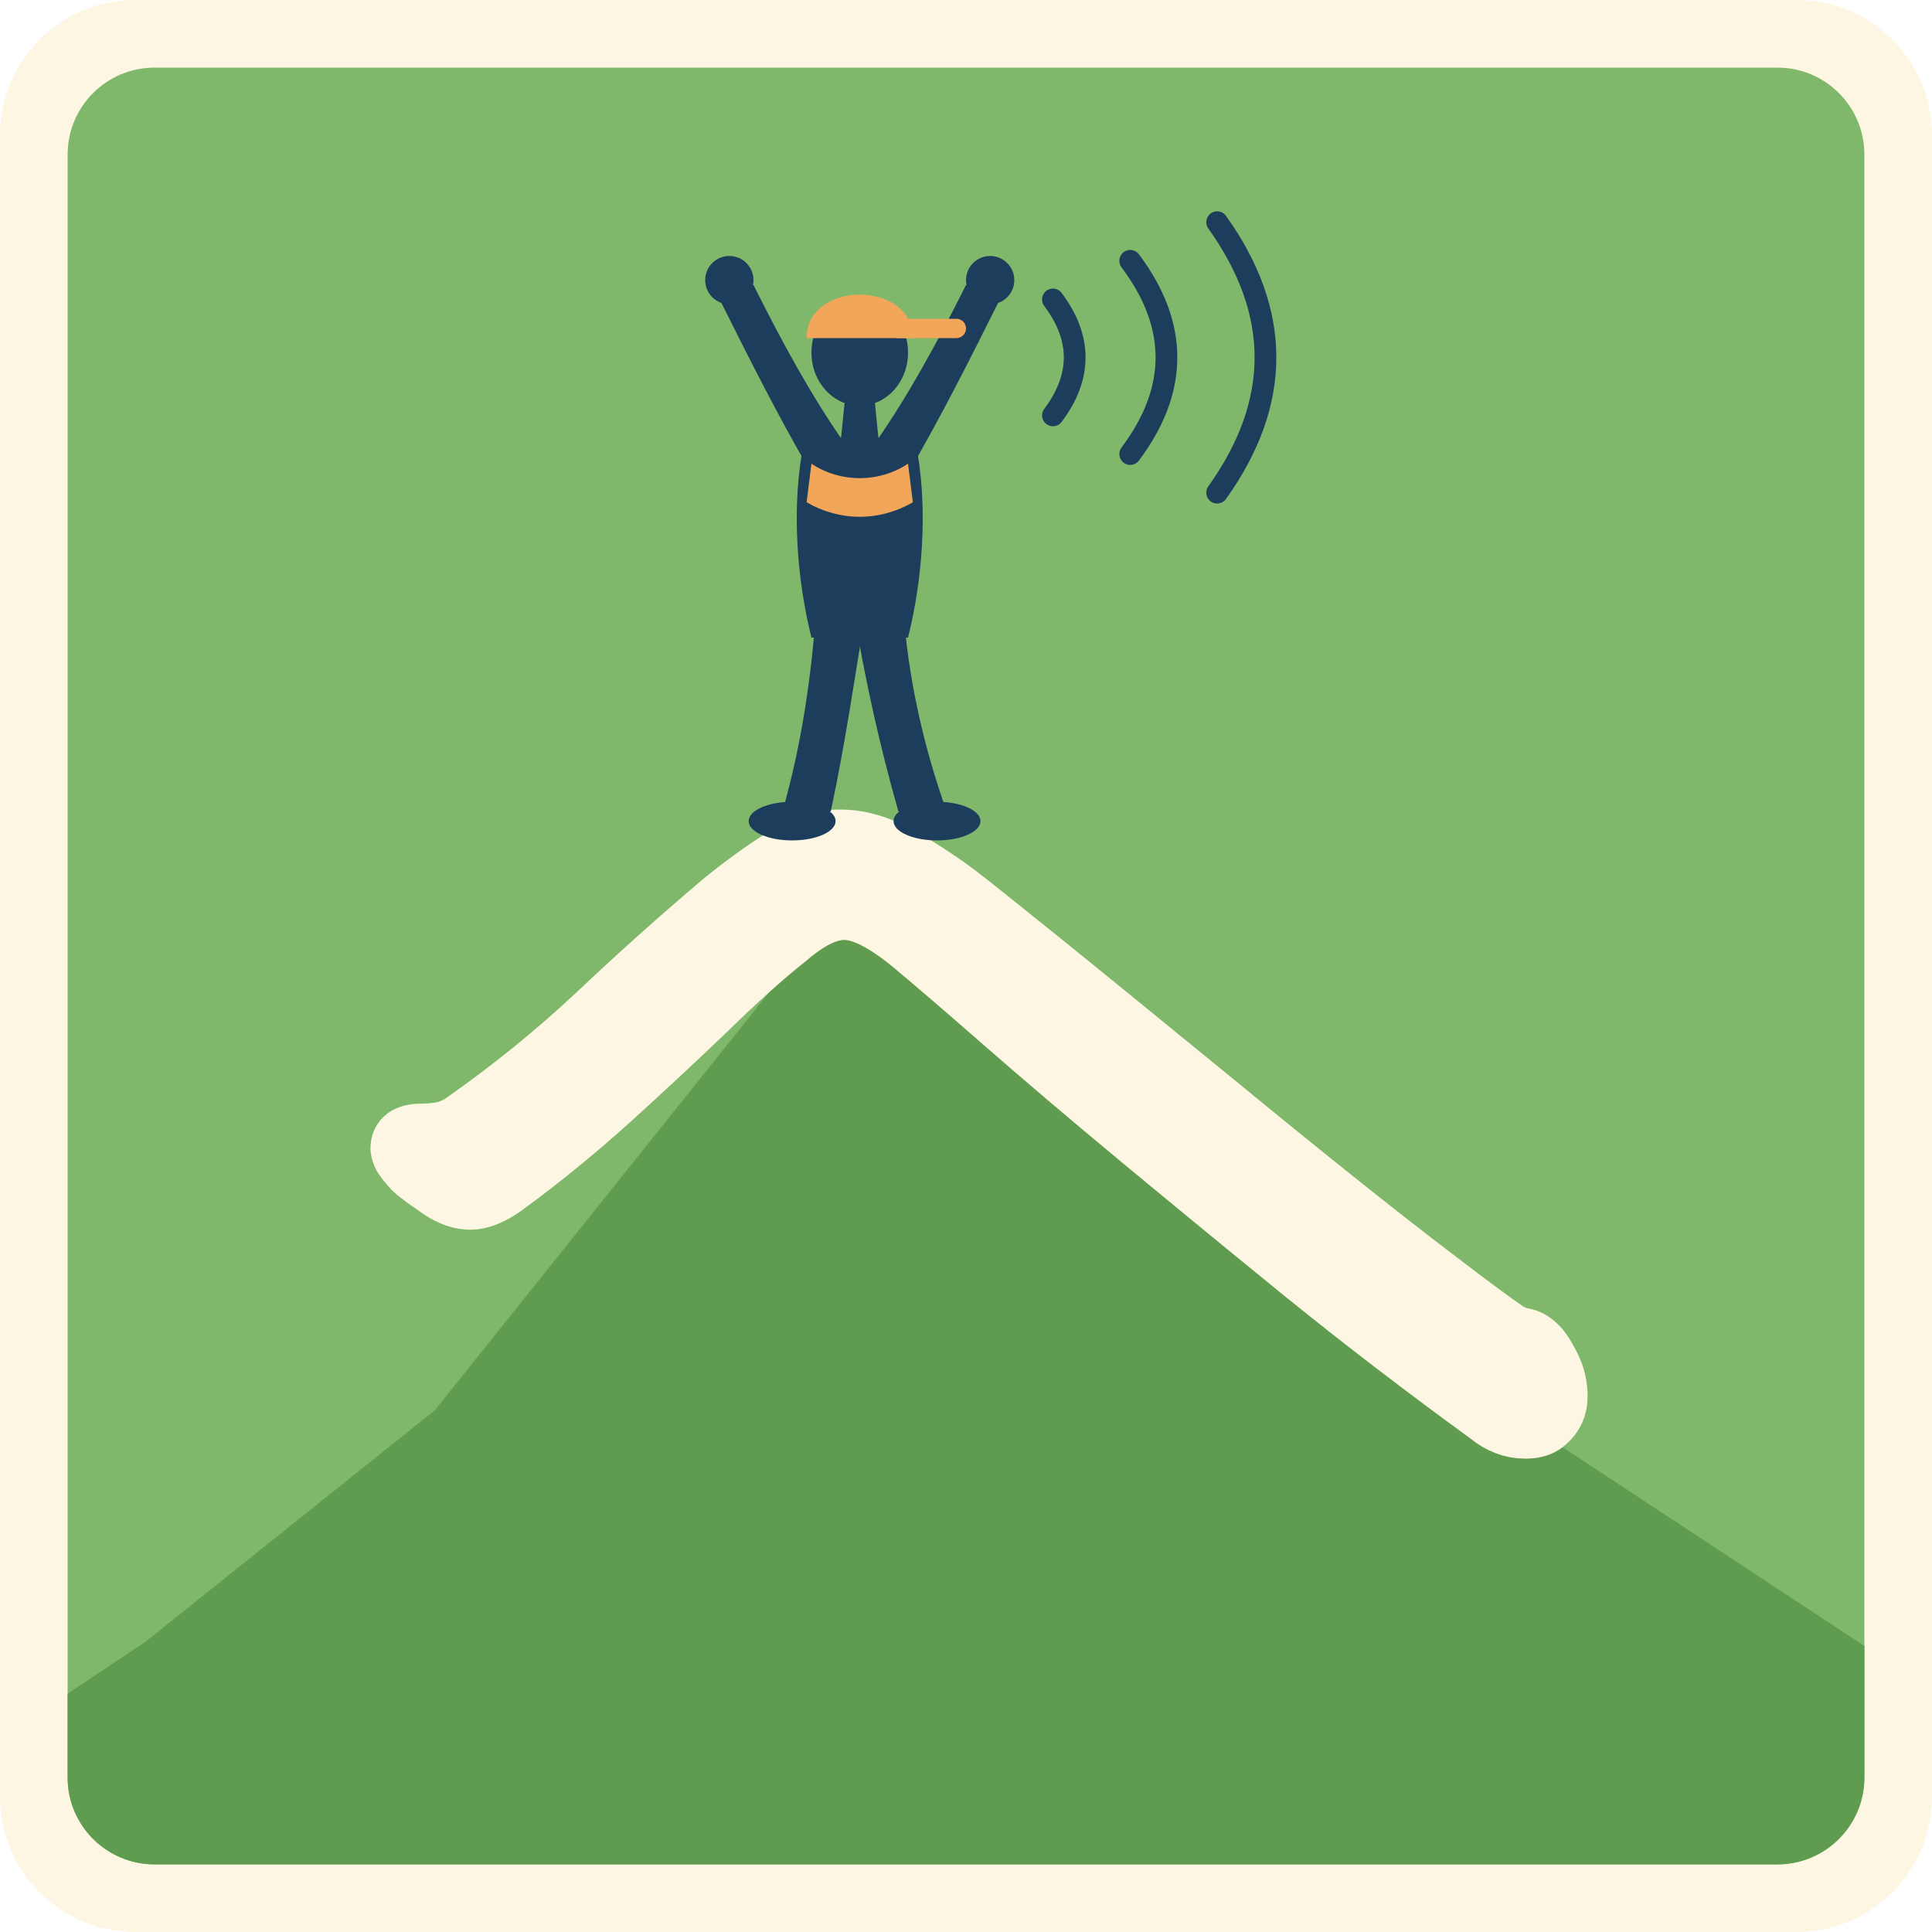
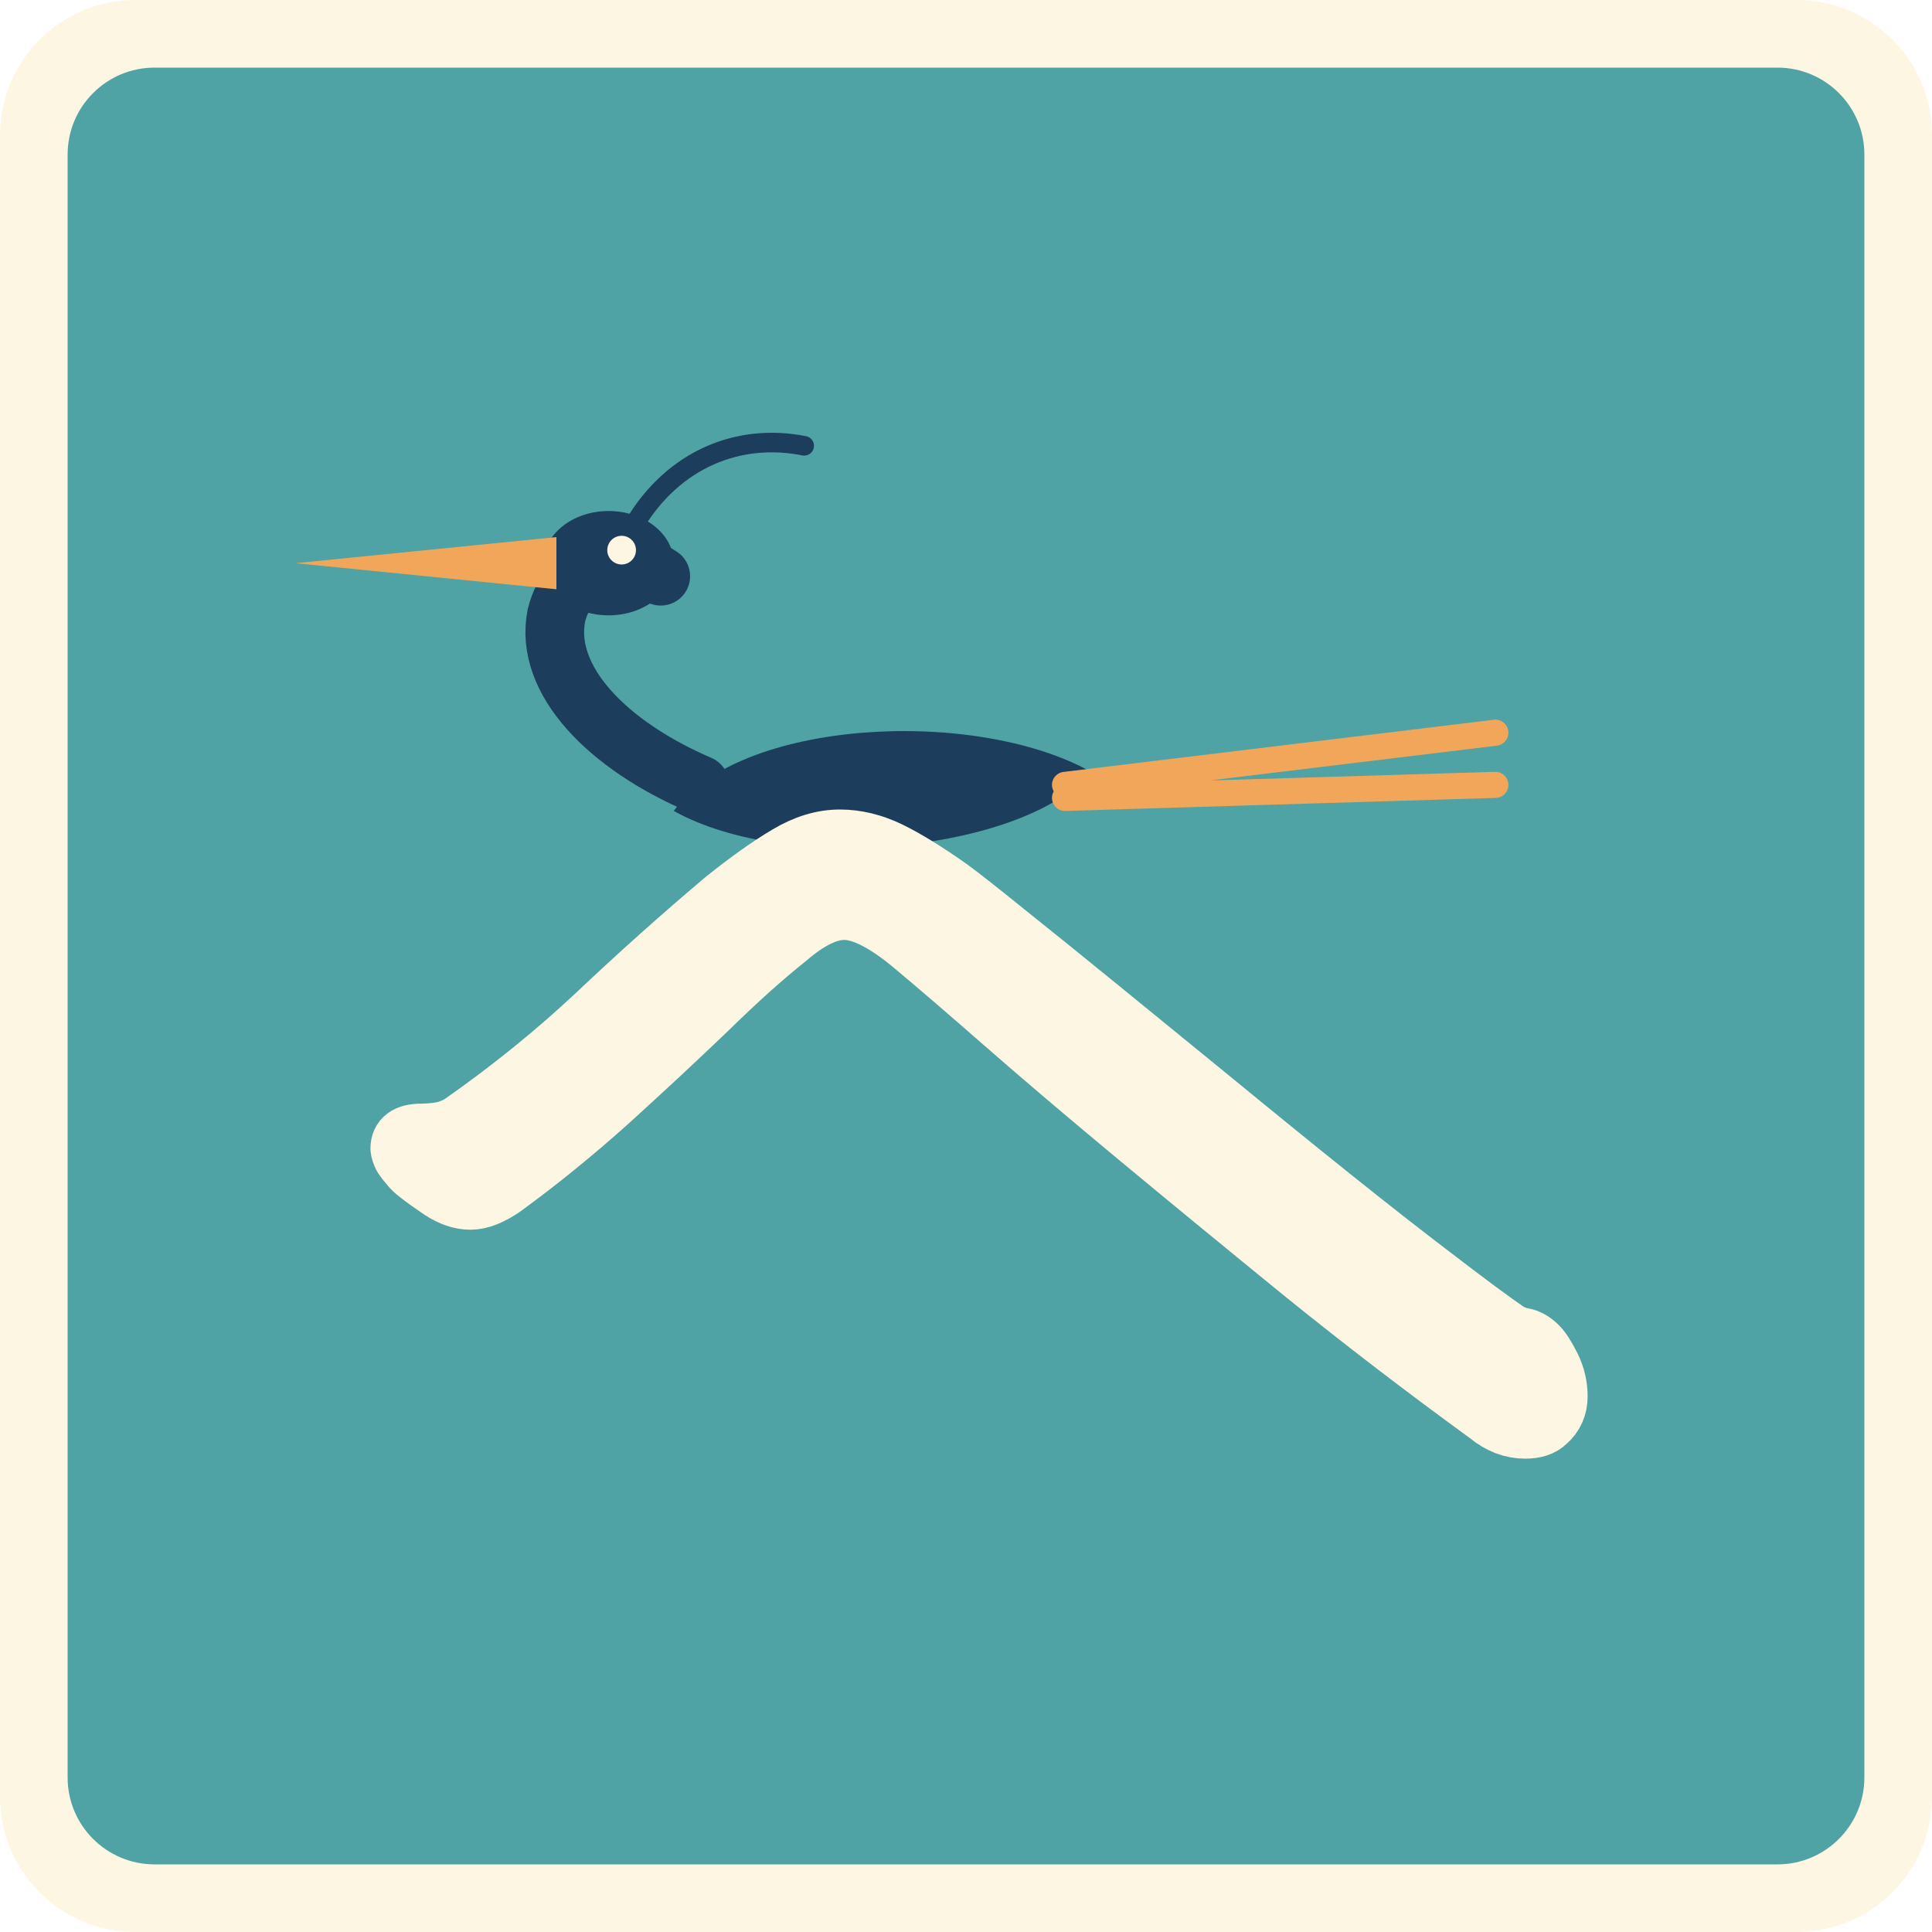
<svg xmlns="http://www.w3.org/2000/svg" viewBox="0 0 400 400">
  <rect width="400" height="400" rx="28" fill="#fdf6e3" />
  <defs>
    <clipPath id="card">
      <rect x="14" y="14" width="372" height="372" rx="18" />
    </clipPath>
  </defs>
-   <rect x="14" y="14" width="372" height="372" rx="18" fill="#7fb86a" />
+   <rect x="14" y="14" width="372" height="372" rx="18" fill="#4fa3a5" />
  <g clip-path="url(#card)">
-     <path d="M30 340L90 292L178 182L318 296L400 350V400H0V360Z" fill="#5f9c50" />
+     <g transform="translate(180 176) scale(1.35) translate(-180 -176)">
+       <path d="M150 170C160 156 196 154 214 164C204 176 168 180 150 170Z" fill="#1d3d5c" />
+       <path d="M154 166C140 160 130 150 132 140C134 132 142 130 148 134" fill="none" stroke="#1d3d5c" stroke-width="9" stroke-linecap="round" />
+       <ellipse cx="140" cy="132" rx="10" ry="8" fill="#1d3d5c" />
+       <path d="M132 128L92 132L132 136Z" fill="#f2a65a" />
+       <circle cx="142" cy="130" r="2.2" fill="#fdf6e3" />
+       <path d="M210 166L276 158M210 168L276 166" stroke="#f2a65a" stroke-width="4" stroke-linecap="round" />
+       <path d="M144 126C150 116 160 112 170 114" fill="none" stroke="#1d3d5c" stroke-width="3" stroke-linecap="round" />
+     </g>
  </g>
  <path id="glyph" d="M318.5 278.6Q317.0 277.1 315.4 276.8Q313.7 276.5 312.2 275.6Q307.4 272.3 298.0 265.1Q288.5 257.9 276.5 248.3Q264.5 238.7 252.1 228.5Q239.6 218.3 228.2 209.0Q216.8 199.7 208.4 193.0Q200.0 186.2 196.7 183.8Q189.5 178.7 184.2 176.1Q179.0 173.6 173.9 173.6Q168.5 173.6 163.0 176.9Q157.4 180.2 149.9 186.2Q136.4 197.6 123.5 209.8Q110.6 221.9 95.6 232.4Q93.8 233.6 91.6 234.1Q89.3 234.5 87.2 234.5Q82.7 234.5 82.7 237.8Q82.7 238.4 83.3 239.6Q83.9 240.5 84.7 241.4Q85.4 242.3 86.6 243.2Q88.1 244.4 91.2 246.5Q94.4 248.6 97.4 248.6Q100.4 248.6 104.3 245.9Q115.4 237.8 126.2 228.1Q137.0 218.3 146.5 209.2Q155.9 200.0 163.1 194.3Q169.7 188.6 174.8 188.6Q180.2 188.6 188.6 195.5Q195.8 201.5 207.8 212.0Q219.8 222.5 235.7 235.7Q251.6 248.9 269.9 263.8Q288.2 278.6 308.0 293.0Q311.6 296.0 315.8 296.0Q318.8 296.0 320.3 294.5Q322.7 292.4 322.7 289.1Q322.7 285.8 321.2 282.8Q319.7 279.8 318.5 278.6Z" fill="#fdf6e3" stroke="#fdf6e3" stroke-width="12" stroke-linejoin="round" />
-   <g clip-path="url(#card)">
-     <g fill="#1d3d5c">
-       <path d="M169 126C168 140 166 154 162 168L172 168C175 154 177 140 179 128Z" />
-       <path d="M187 126C188 140 191 154 196 168L186 168C182 154 179 140 177 128Z" />
-       <ellipse cx="164" cy="170" rx="9" ry="4" />
-       <ellipse cx="194" cy="170" rx="9" ry="4" />
-       <path d="M166 94C164 106 165 120 168 132L188 132C191 120 192 106 190 94C182 89 174 89 166 94Z" />
-       <path d="M168 98C161 86 155 74 149 62L156 59C162 71 168 82 175 92Z" />
-       <path d="M188 98C195 86 201 74 207 62L200 59C194 71 188 82 181 92Z" />
-       <circle cx="151" cy="58" r="5" />
-       <circle cx="205" cy="58" r="5" />
-       <path d="M174 92L175 82H181L182 92Z" />
-       <ellipse cx="178" cy="73" rx="10" ry="11" />
-     </g>
-     <path d="M167 70C167 58 189 58 189 70Z" fill="#f2a65a" />
-     <path d="M186 68H198" stroke="#f2a65a" stroke-width="4" stroke-linecap="round" />
-     <path d="M168 96C174 100 182 100 188 96L189 104C182 108 174 108 167 104Z" fill="#f2a65a" />
-     <g fill="none" stroke="#1d3d5c" stroke-width="4.5" stroke-linecap="round">
-       <path d="M218 62q9 12 0 24M234 54q15 20 0 40M252 46q20 28 0 56" />
-     </g>
-   </g>
</svg>
